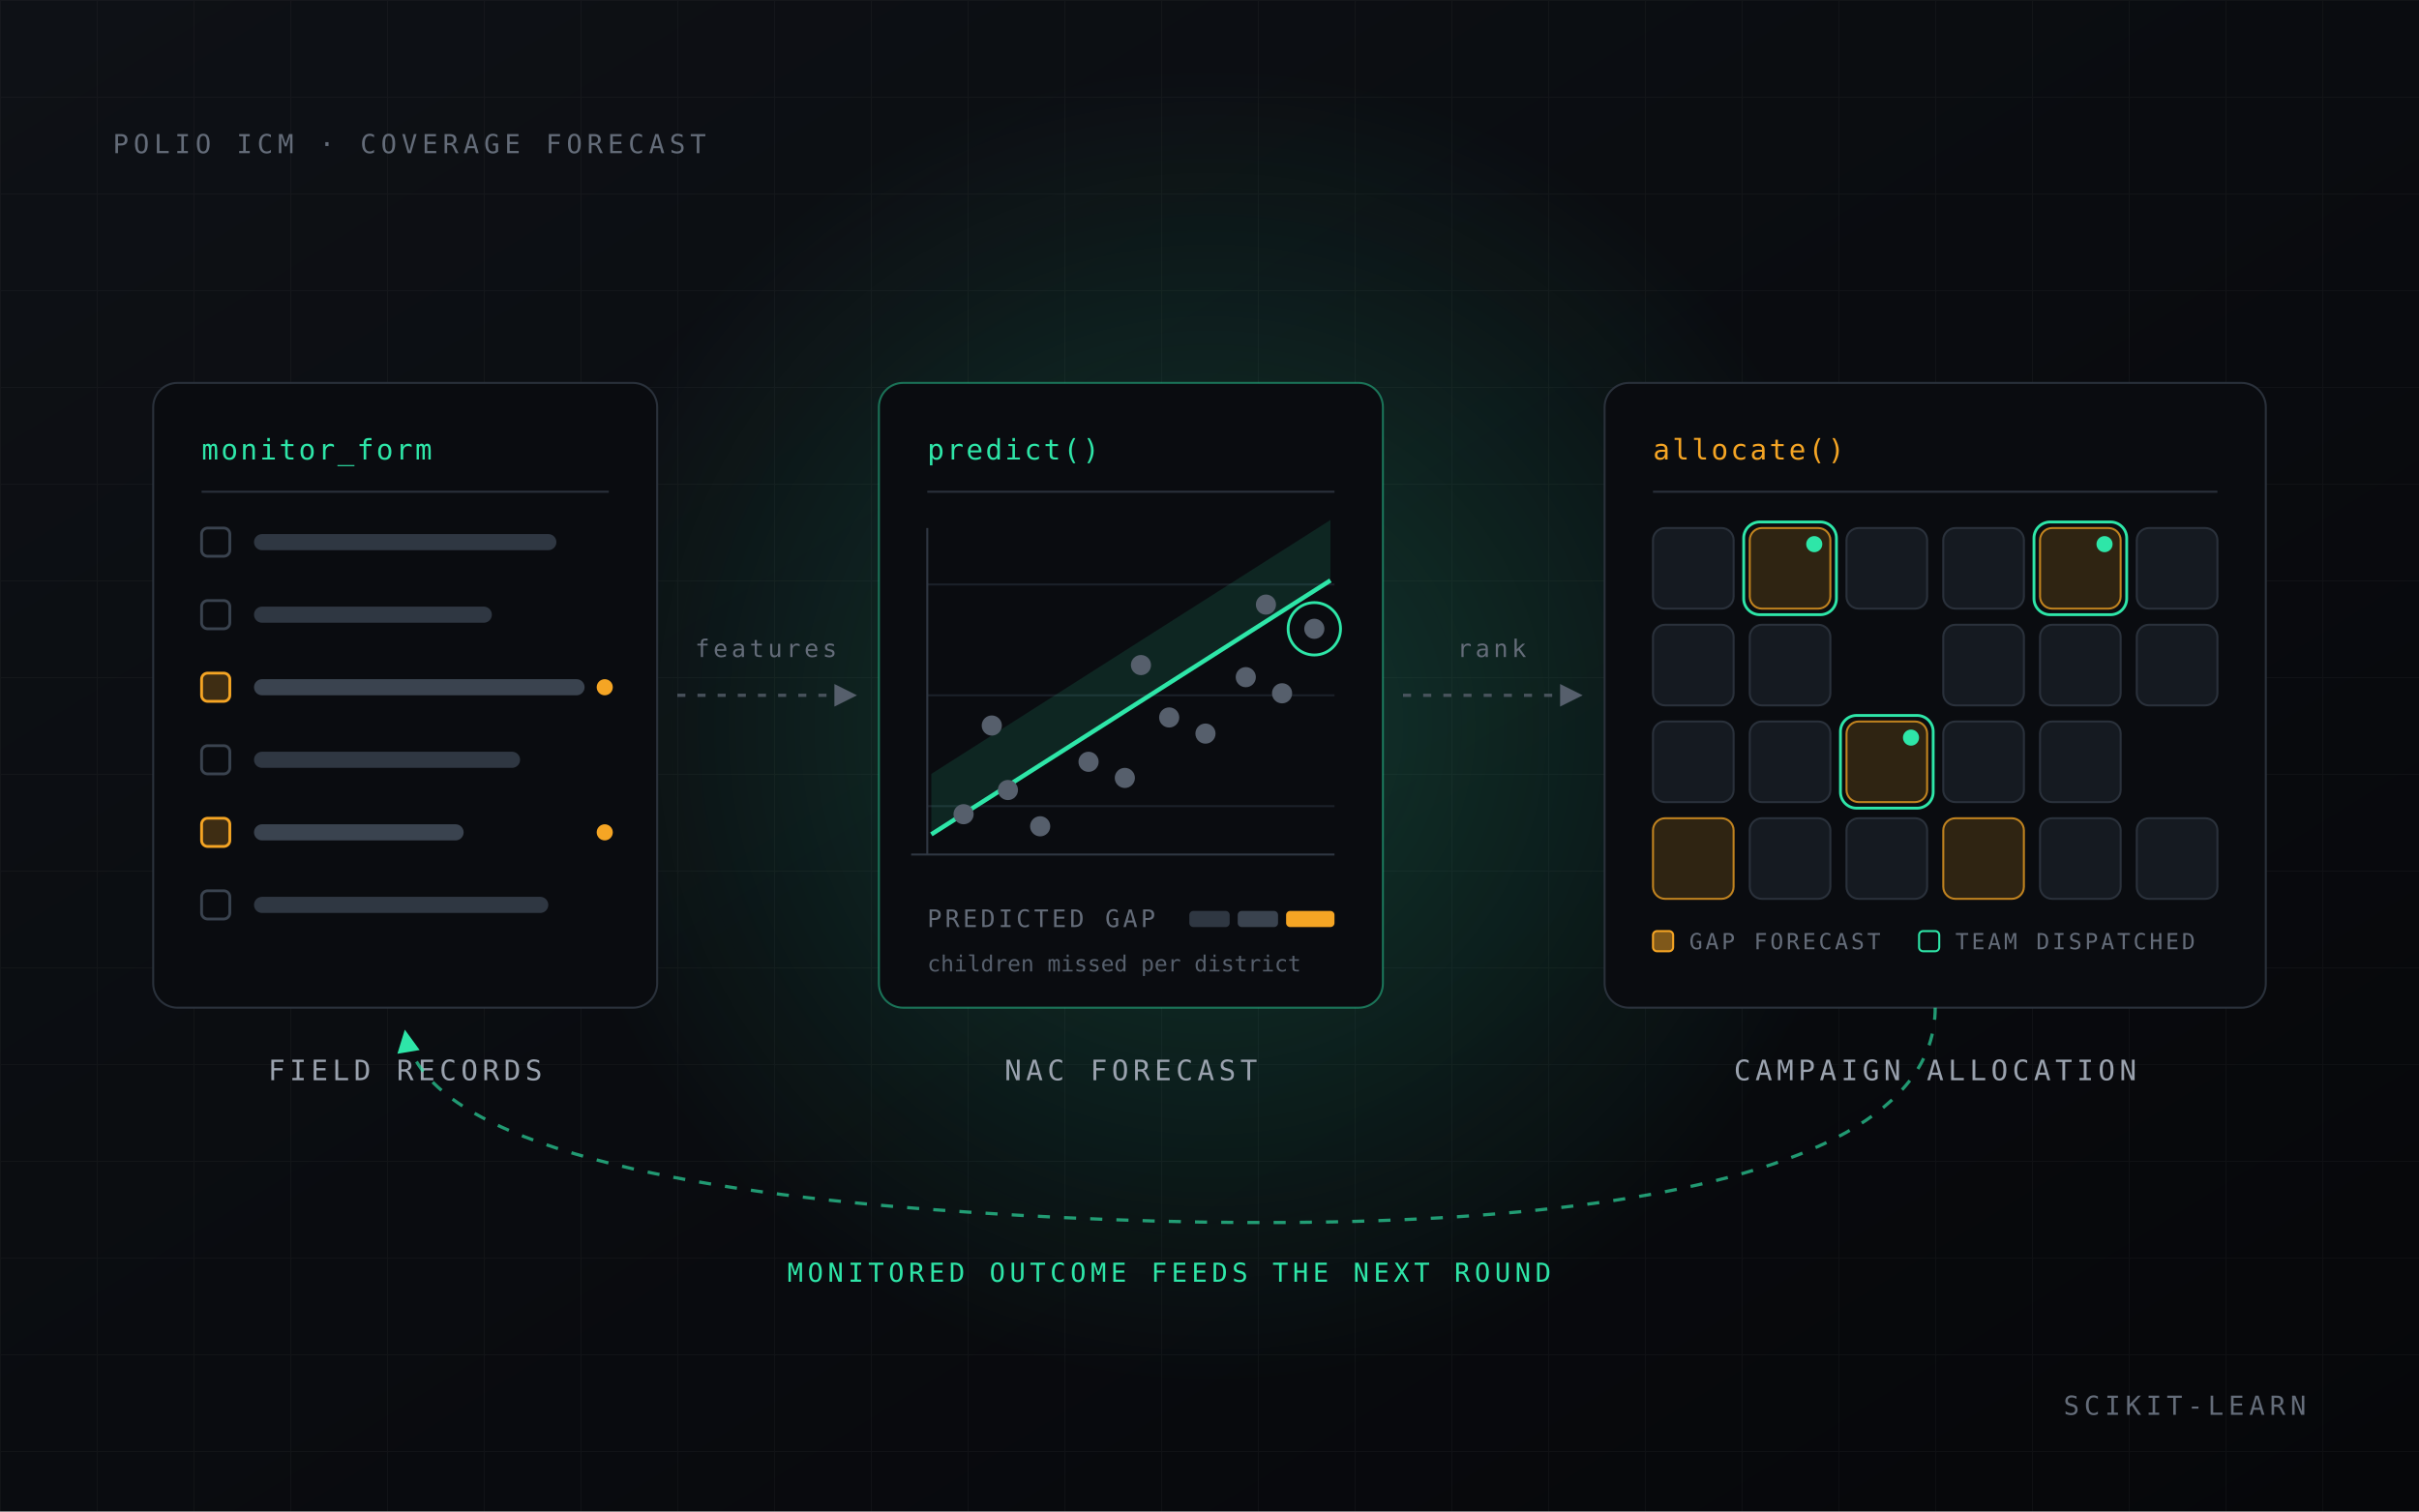
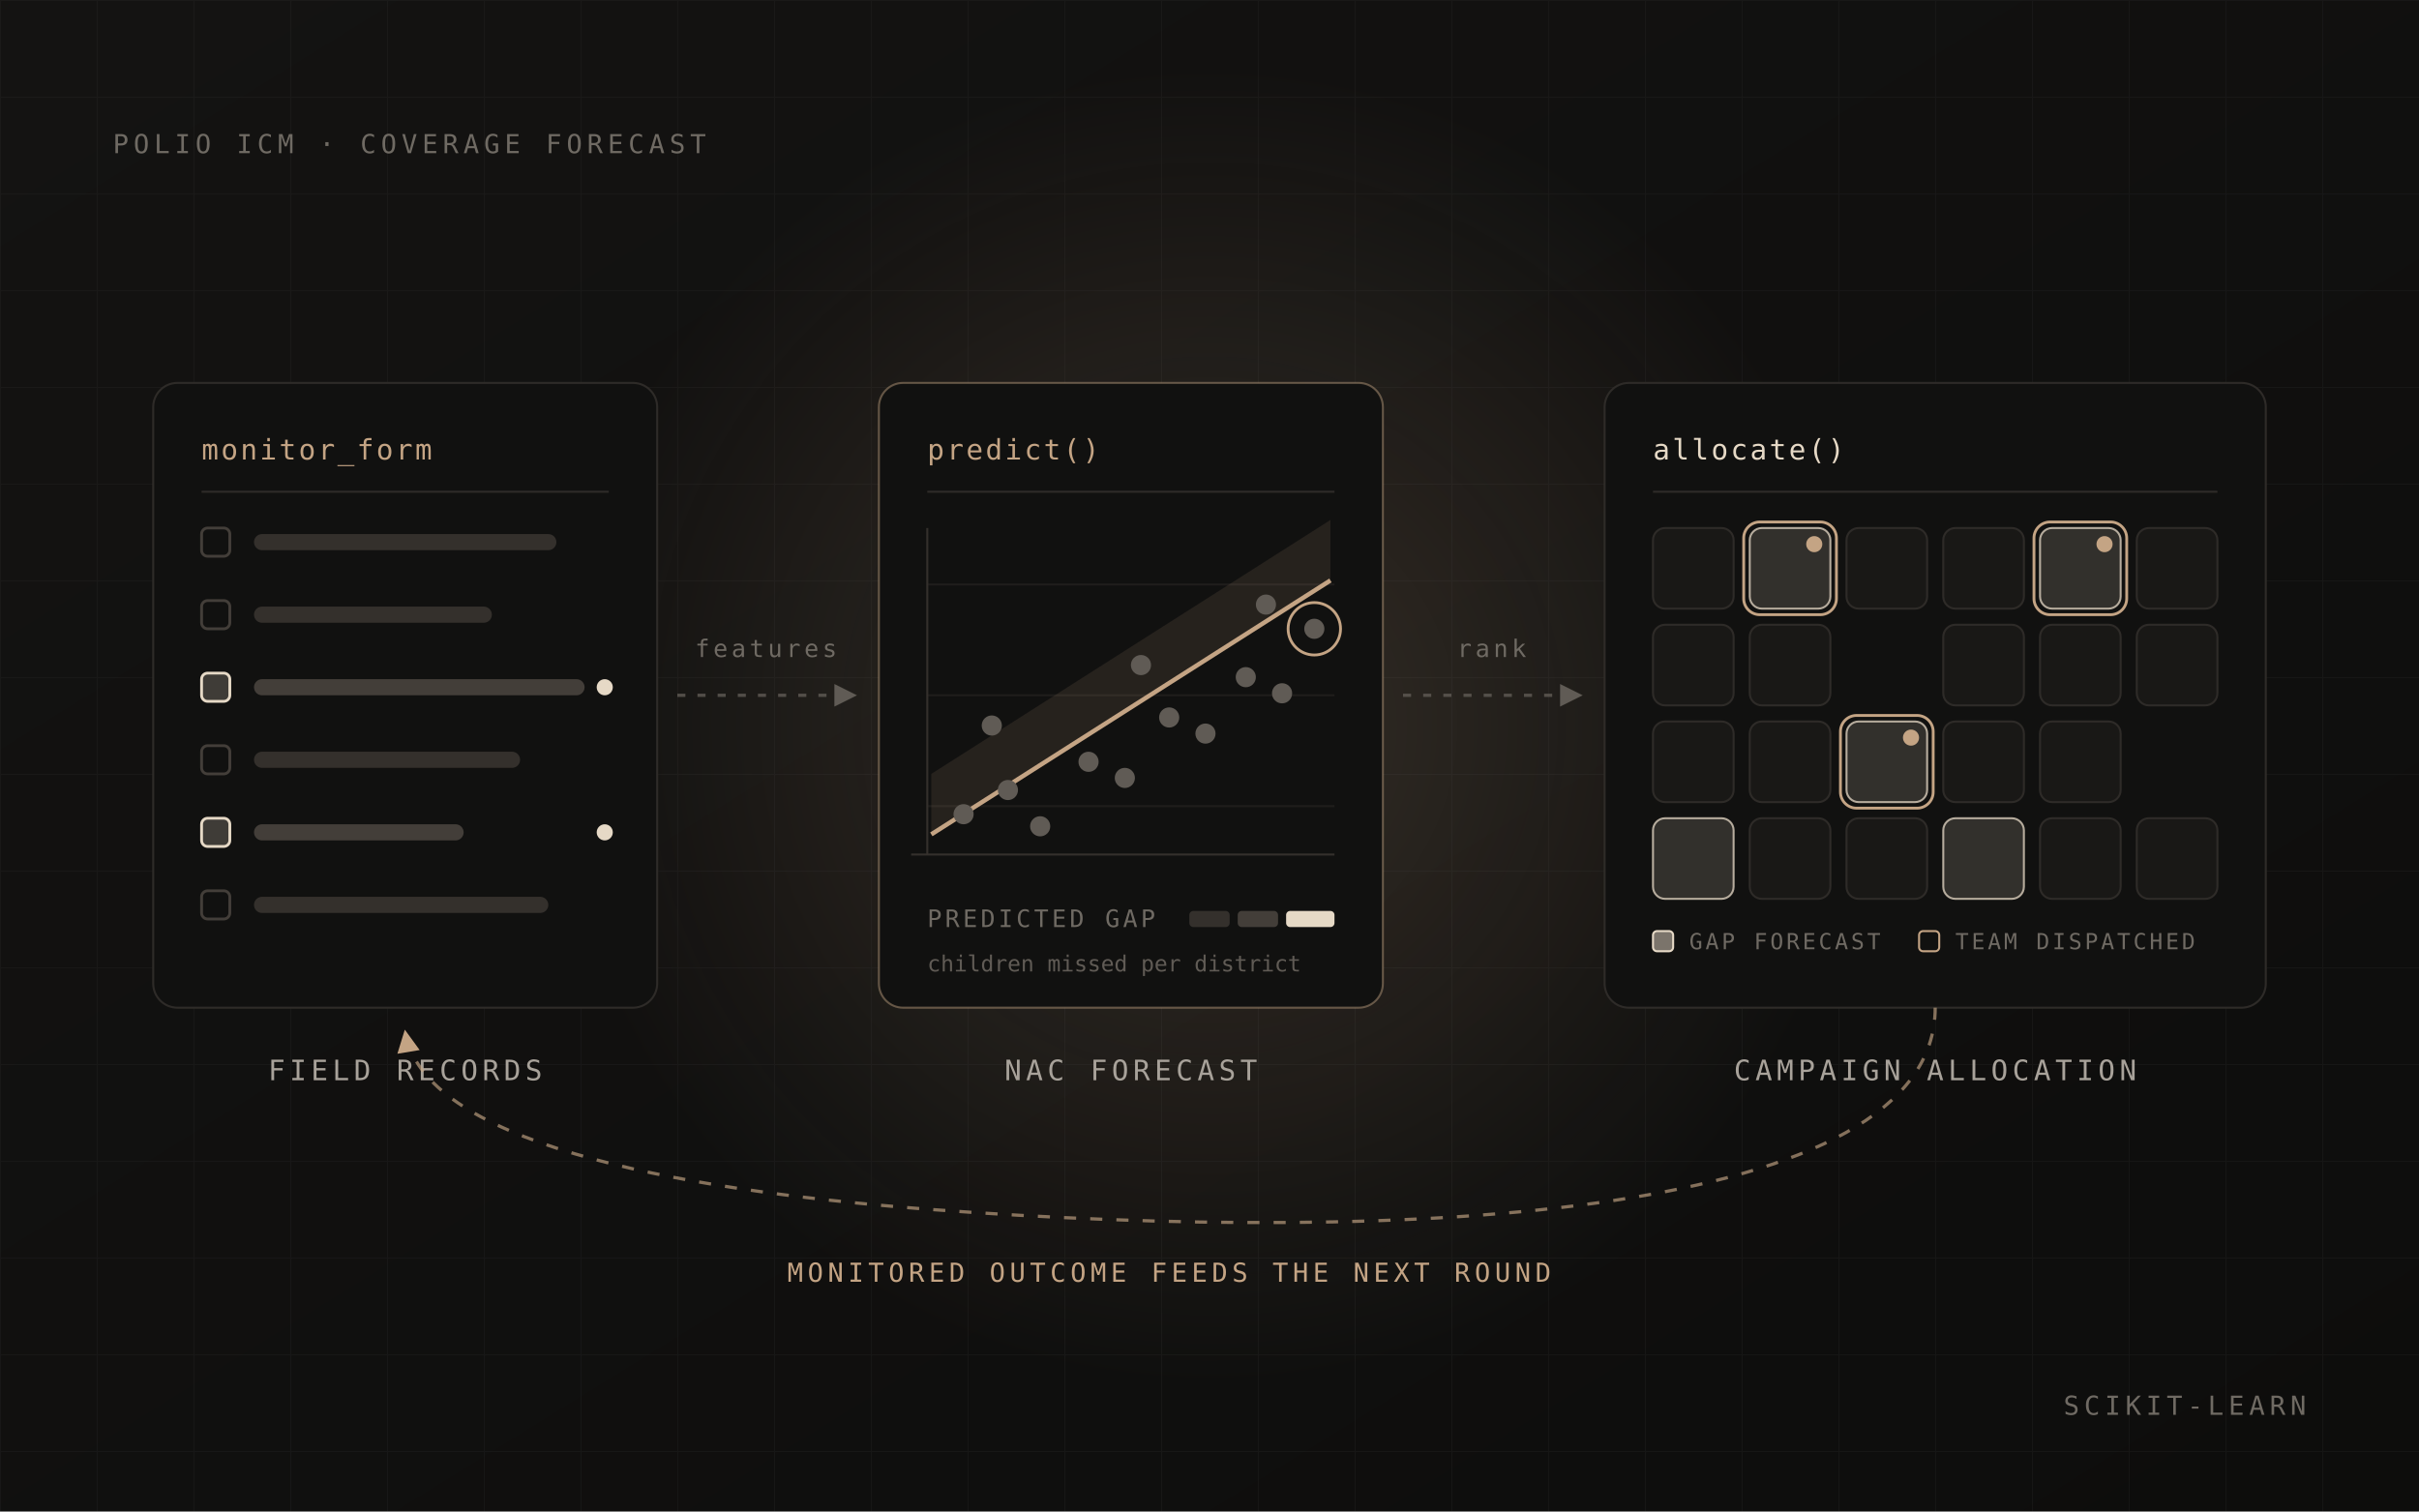
<svg xmlns="http://www.w3.org/2000/svg" viewBox="0 0 1200 750" role="img" aria-label="Field monitoring records feeding a forecast model whose output drives campaign resource allocation">
  <style>
    @keyframes dashflow { to { stroke-dashoffset: -40; } }
    @keyframes pulse { 0%,100% { opacity:.16 } 50% { opacity:.5 } }
    @keyframes blink { 0%,100% { opacity:1 } 50% { opacity:.3 } }
    @keyframes bar { 0%,100% { transform:scaleY(.55) } 50% { transform:scaleY(1) } }
    @keyframes glow { 0%,100% { opacity:.55 } 50% { opacity:1 } }
    @keyframes wk { 0%,100% { opacity:.72 } 50% { opacity:1 } }
    @keyframes ring { 0%,100% { opacity:.45 } 50% { opacity:1 } }
    @keyframes evals { 0%,100% { transform:scaleY(.9) } 50% { transform:scaleY(1.06) } }
    .flow { animation: dashflow 1.5s linear infinite; }
    .flow-slow { animation: dashflow 3s linear infinite; }
    .pulse { animation: pulse 3.6s ease-in-out infinite; }
    .blink { animation: blink 2.2s ease-in-out infinite; }
    .glow { animation: glow 2.8s ease-in-out infinite; }
    .wk { animation: wk 3s ease-in-out infinite; }
    .ring { animation: ring 4.2s ease-in-out infinite; }
    .bar { transform-box: fill-box; transform-origin: center; animation: bar 1.9s ease-in-out infinite; }
    .evalbar { transform-box: fill-box; transform-origin: top center; animation: evals 4.5s ease-in-out infinite; }
    @media (prefers-reduced-motion: reduce) { * { animation: none !important; } }
  </style>
  <defs>
    <linearGradient id="pm-bg" x1="0" y1="0" x2="1" y2="1">
-       <stop offset="0" stop-color="#0E1116" />
-       <stop offset="1" stop-color="#06070A" />
+       <stop offset="0" stop-color="#141312" />
+       <stop offset="1" stop-color="#0D0D0C" />
    </linearGradient>
    <pattern id="pm-grid" width="48" height="48" patternUnits="userSpaceOnUse">
      <path d="M48 0H0V48" fill="none" stroke="#FFFFFF" stroke-opacity=".035" stroke-width="1" />
    </pattern>
    <radialGradient id="pm-glow" cx=".5" cy=".5" r=".5">
-       <stop offset="0" stop-color="#2EE6A8" stop-opacity=".2" />
-       <stop offset="1" stop-color="#2EE6A8" stop-opacity="0" />
+       <stop offset="0" stop-color="#C4A484" stop-opacity=".2" />
+       <stop offset="1" stop-color="#C4A484" stop-opacity="0" />
    </radialGradient>
    <marker id="pm-ar" viewBox="0 0 10 10" refX="9" refY="5" markerWidth="7" markerHeight="7" orient="auto-start-reverse">
-       <path d="M0 0 10 5 0 10z" fill="#565F6C" />
+       <path d="M0 0 10 5 0 10z" fill="#605B55" />
    </marker>
    <marker id="pm-arg" viewBox="0 0 10 10" refX="9" refY="5" markerWidth="7" markerHeight="7" orient="auto-start-reverse">
-       <path d="M0 0 10 5 0 10z" fill="#2EE6A8" />
+       <path d="M0 0 10 5 0 10z" fill="#C4A484" />
    </marker>
  </defs>
  <rect width="1200" height="750" fill="url(#pm-bg)" />
  <rect width="1200" height="750" fill="url(#pm-grid)" />
  <circle class="glow" cx="600" cy="360" r="330" fill="url(#pm-glow)" />
  <g font-family="ui-monospace,'JetBrains Mono',monospace">
-     <rect x="76" y="190" width="250" height="310" rx="12" fill="#0A0C10" stroke="#2A313B" />
-     <text x="100" y="228" font-size="14" letter-spacing="1.2" fill="#2EE6A8">monitor_form</text>
-     <line x1="100" y1="244" x2="302" y2="244" stroke="#2A313B" />
+     <rect x="76" y="190" width="250" height="310" rx="12" fill="#111110" stroke="#2E2B28" />
+     <text x="100" y="228" font-size="14" letter-spacing="1.2" fill="#C4A484">monitor_form</text>
+     <line x1="100" y1="244" x2="302" y2="244" stroke="#2E2B28" />
    <g>
-       <rect x="100" y="262" width="14" height="14" rx="3" fill="none" stroke="#3A434F" stroke-width="1.4" />
-       <rect class="wk" x="126" y="265" width="150" height="8" rx="4" fill="#2F3742" />
+       <rect x="100" y="262" width="14" height="14" rx="3" fill="none" stroke="#433E39" stroke-width="1.4" />
+       <rect class="wk" x="126" y="265" width="150" height="8" rx="4" fill="#34302C" />
    </g>
    <g>
-       <rect x="100" y="298" width="14" height="14" rx="3" fill="none" stroke="#3A434F" stroke-width="1.4" />
-       <rect class="wk" style="animation-delay:.5s" x="126" y="301" width="118" height="8" rx="4" fill="#2F3742" />
+       <rect x="100" y="298" width="14" height="14" rx="3" fill="none" stroke="#433E39" stroke-width="1.4" />
+       <rect class="wk" style="animation-delay:.5s" x="126" y="301" width="118" height="8" rx="4" fill="#34302C" />
    </g>
    <g>
-       <rect x="100" y="334" width="14" height="14" rx="3" fill="#F5A524" fill-opacity=".22" stroke="#F5A524" stroke-width="1.4" />
-       <rect class="wk" style="animation-delay:1s" x="126" y="337" width="164" height="8" rx="4" fill="#3A434F" />
-       <circle class="blink" cx="300" cy="341" r="4" fill="#F5A524" />
+       <rect x="100" y="334" width="14" height="14" rx="3" fill="#E6D9C6" fill-opacity=".22" stroke="#E6D9C6" stroke-width="1.4" />
+       <rect class="wk" style="animation-delay:1s" x="126" y="337" width="164" height="8" rx="4" fill="#433E39" />
+       <circle class="blink" cx="300" cy="341" r="4" fill="#E6D9C6" />
    </g>
    <g>
-       <rect x="100" y="370" width="14" height="14" rx="3" fill="none" stroke="#3A434F" stroke-width="1.4" />
-       <rect class="wk" style="animation-delay:1.5s" x="126" y="373" width="132" height="8" rx="4" fill="#2F3742" />
+       <rect x="100" y="370" width="14" height="14" rx="3" fill="none" stroke="#433E39" stroke-width="1.4" />
+       <rect class="wk" style="animation-delay:1.5s" x="126" y="373" width="132" height="8" rx="4" fill="#34302C" />
    </g>
    <g>
-       <rect x="100" y="406" width="14" height="14" rx="3" fill="#F5A524" fill-opacity=".22" stroke="#F5A524" stroke-width="1.4" />
-       <rect class="wk" style="animation-delay:2s" x="126" y="409" width="104" height="8" rx="4" fill="#3A434F" />
-       <circle class="blink" style="animation-delay:.8s" cx="300" cy="413" r="4" fill="#F5A524" />
+       <rect x="100" y="406" width="14" height="14" rx="3" fill="#E6D9C6" fill-opacity=".22" stroke="#E6D9C6" stroke-width="1.4" />
+       <rect class="wk" style="animation-delay:2s" x="126" y="409" width="104" height="8" rx="4" fill="#433E39" />
+       <circle class="blink" style="animation-delay:.8s" cx="300" cy="413" r="4" fill="#E6D9C6" />
    </g>
    <g>
-       <rect x="100" y="442" width="14" height="14" rx="3" fill="none" stroke="#3A434F" stroke-width="1.4" />
-       <rect class="wk" style="animation-delay:2.5s" x="126" y="445" width="146" height="8" rx="4" fill="#2F3742" />
+       <rect x="100" y="442" width="14" height="14" rx="3" fill="none" stroke="#433E39" stroke-width="1.4" />
+       <rect class="wk" style="animation-delay:2.5s" x="126" y="445" width="146" height="8" rx="4" fill="#34302C" />
    </g>
-     <text x="201" y="536" text-anchor="middle" font-size="14" letter-spacing="2.2" fill="#9AA2AE">FIELD RECORDS</text>
+     <text x="201" y="536" text-anchor="middle" font-size="14" letter-spacing="2.2" fill="#A8A29A">FIELD RECORDS</text>
  </g>
-   <path class="flow" d="M336 345 H 424" fill="none" stroke="#565F6C" stroke-opacity=".8" stroke-width="1.6" stroke-dasharray="4 6" marker-end="url(#pm-ar)" />
-   <text x="380" y="326" text-anchor="middle" font-family="ui-monospace,'JetBrains Mono',monospace" font-size="12" letter-spacing="1.8" fill="#646C79">features</text>
+   <path class="flow" d="M336 345 H 424" fill="none" stroke="#605B55" stroke-opacity=".8" stroke-width="1.6" stroke-dasharray="4 6" marker-end="url(#pm-ar)" />
+   <text x="380" y="326" text-anchor="middle" font-family="ui-monospace,'JetBrains Mono',monospace" font-size="12" letter-spacing="1.8" fill="#6F6A63">features</text>
  <g font-family="ui-monospace,'JetBrains Mono',monospace">
-     <rect x="436" y="190" width="250" height="310" rx="12" fill="#0A0C10" stroke="#2EE6A8" stroke-opacity=".45" />
-     <text x="460" y="228" font-size="14" letter-spacing="1.2" fill="#2EE6A8">predict()</text>
-     <line x1="460" y1="244" x2="662" y2="244" stroke="#2A313B" />
-     <g stroke="#1B2129">
+     <rect x="436" y="190" width="250" height="310" rx="12" fill="#111110" stroke="#C4A484" stroke-opacity=".45" />
+     <text x="460" y="228" font-size="14" letter-spacing="1.2" fill="#C4A484">predict()</text>
+     <line x1="460" y1="244" x2="662" y2="244" stroke="#2E2B28" />
+     <g stroke="#1F1D1B">
      <line x1="460" y1="290" x2="662" y2="290" />
      <line x1="460" y1="345" x2="662" y2="345" />
      <line x1="460" y1="400" x2="662" y2="400" />
    </g>
-     <line x1="460" y1="262" x2="460" y2="424" stroke="#2F3742" />
-     <line x1="452" y1="424" x2="662" y2="424" stroke="#2F3742" />
-     <path class="pulse" d="M462 414 L 660 288 L 660 258 L 462 384 Z" fill="#2EE6A8" fill-opacity=".12" />
-     <path d="M462 414 L 660 288" fill="none" stroke="#2EE6A8" stroke-width="2.2" />
-     <g class="wk" fill="#565F6C">
+     <line x1="460" y1="262" x2="460" y2="424" stroke="#34302C" />
+     <line x1="452" y1="424" x2="662" y2="424" stroke="#34302C" />
+     <path class="pulse" d="M462 414 L 660 288 L 660 258 L 462 384 Z" fill="#C4A484" fill-opacity=".12" />
+     <path d="M462 414 L 660 288" fill="none" stroke="#C4A484" stroke-width="2.2" />
+     <g class="wk" fill="#605B55">
      <circle cx="478" cy="404" r="5" />
      <circle cx="500" cy="392" r="5" />
      <circle cx="516" cy="410" r="5" />
      <circle cx="540" cy="378" r="5" />
      <circle cx="558" cy="386" r="5" />
      <circle cx="580" cy="356" r="5" />
      <circle cx="598" cy="364" r="5" />
      <circle cx="618" cy="336" r="5" />
      <circle cx="636" cy="344" r="5" />
      <circle cx="652" cy="312" r="5" />
      <circle cx="492" cy="360" r="5" />
      <circle cx="566" cy="330" r="5" />
      <circle cx="628" cy="300" r="5" />
    </g>
-     <circle class="ring" cx="652" cy="312" r="13" fill="none" stroke="#2EE6A8" stroke-width="1.4" />
-     <text x="460" y="460" font-size="12" letter-spacing="1.6" fill="#646C79">PREDICTED GAP</text>
+     <circle class="ring" cx="652" cy="312" r="13" fill="none" stroke="#C4A484" stroke-width="1.4" />
+     <text x="460" y="460" font-size="12" letter-spacing="1.6" fill="#6F6A63">PREDICTED GAP</text>
    <g>
-       <rect x="590" y="452" width="20" height="8" rx="2" fill="#2F3742" />
-       <rect x="614" y="452" width="20" height="8" rx="2" fill="#3A434F" />
-       <rect class="blink" x="638" y="452" width="24" height="8" rx="2" fill="#F5A524" />
+       <rect x="590" y="452" width="20" height="8" rx="2" fill="#34302C" />
+       <rect x="614" y="452" width="20" height="8" rx="2" fill="#433E39" />
+       <rect class="blink" x="638" y="452" width="24" height="8" rx="2" fill="#E6D9C6" />
    </g>
-     <text x="460" y="482" font-size="11" fill="#565F6C">children missed per district</text>
-     <text x="561" y="536" text-anchor="middle" font-size="14" letter-spacing="2.2" fill="#9AA2AE">NAC FORECAST</text>
+     <text x="460" y="482" font-size="11" fill="#605B55">children missed per district</text>
+     <text x="561" y="536" text-anchor="middle" font-size="14" letter-spacing="2.2" fill="#A8A29A">NAC FORECAST</text>
  </g>
-   <path class="flow" d="M696 345 H 784" fill="none" stroke="#565F6C" stroke-opacity=".8" stroke-width="1.6" stroke-dasharray="4 6" marker-end="url(#pm-ar)" />
-   <text x="740" y="326" text-anchor="middle" font-family="ui-monospace,'JetBrains Mono',monospace" font-size="12" letter-spacing="1.8" fill="#646C79">rank</text>
+   <path class="flow" d="M696 345 H 784" fill="none" stroke="#605B55" stroke-opacity=".8" stroke-width="1.6" stroke-dasharray="4 6" marker-end="url(#pm-ar)" />
+   <text x="740" y="326" text-anchor="middle" font-family="ui-monospace,'JetBrains Mono',monospace" font-size="12" letter-spacing="1.8" fill="#6F6A63">rank</text>
  <g font-family="ui-monospace,'JetBrains Mono',monospace">
-     <rect x="796" y="190" width="328" height="310" rx="12" fill="#0A0C10" stroke="#2A313B" />
-     <text x="820" y="228" font-size="14" letter-spacing="1.2" fill="#F5A524">allocate()</text>
-     <line x1="820" y1="244" x2="1100" y2="244" stroke="#2A313B" />
-     <g fill="#151A21" stroke="#2A313B">
+     <rect x="796" y="190" width="328" height="310" rx="12" fill="#111110" stroke="#2E2B28" />
+     <text x="820" y="228" font-size="14" letter-spacing="1.2" fill="#E6D9C6">allocate()</text>
+     <line x1="820" y1="244" x2="1100" y2="244" stroke="#2E2B28" />
+     <g fill="#191816" stroke="#2E2B28">
      <rect x="820" y="262" width="40" height="40" rx="6" />
      <rect x="916" y="262" width="40" height="40" rx="6" />
      <rect x="964" y="262" width="40" height="40" rx="6" />
      <rect x="1060" y="262" width="40" height="40" rx="6" />
      <rect x="820" y="310" width="40" height="40" rx="6" />
      <rect x="868" y="310" width="40" height="40" rx="6" />
      <rect x="964" y="310" width="40" height="40" rx="6" />
      <rect x="1012" y="310" width="40" height="40" rx="6" />
      <rect x="1060" y="310" width="40" height="40" rx="6" />
      <rect x="820" y="358" width="40" height="40" rx="6" />
      <rect x="868" y="358" width="40" height="40" rx="6" />
      <rect x="964" y="358" width="40" height="40" rx="6" />
      <rect x="1012" y="358" width="40" height="40" rx="6" />
      <rect x="868" y="406" width="40" height="40" rx="6" />
      <rect x="916" y="406" width="40" height="40" rx="6" />
      <rect x="1012" y="406" width="40" height="40" rx="6" />
      <rect x="1060" y="406" width="40" height="40" rx="6" />
    </g>
-     <g fill="#F5A524" fill-opacity=".16" stroke="#F5A524" stroke-opacity=".75">
+     <g fill="#E6D9C6" fill-opacity=".16" stroke="#E6D9C6" stroke-opacity=".75">
      <rect x="868" y="262" width="40" height="40" rx="6" />
      <rect x="1012" y="262" width="40" height="40" rx="6" />
      <rect x="916" y="358" width="40" height="40" rx="6" />
      <rect x="820" y="406" width="40" height="40" rx="6" />
      <rect x="964" y="406" width="40" height="40" rx="6" />
    </g>
-     <g fill="none" stroke="#2EE6A8" stroke-width="1.4">
+     <g fill="none" stroke="#C4A484" stroke-width="1.4">
      <rect class="ring" x="865" y="259" width="46" height="46" rx="8" />
      <rect class="ring" style="animation-delay:1.4s" x="1009" y="259" width="46" height="46" rx="8" />
      <rect class="ring" style="animation-delay:2.8s" x="913" y="355" width="46" height="46" rx="8" />
    </g>
-     <g fill="#2EE6A8">
+     <g fill="#C4A484">
      <circle class="blink" cx="900" cy="270" r="4" />
      <circle class="blink" style="animation-delay:.7s" cx="1044" cy="270" r="4" />
      <circle class="blink" style="animation-delay:1.4s" cx="948" cy="366" r="4" />
    </g>
    <g font-size="11" letter-spacing="1.4">
-       <rect x="820" y="462" width="10" height="10" rx="2" fill="#F5A524" fill-opacity=".5" stroke="#F5A524" />
-       <text x="838" y="471" fill="#646C79">GAP FORECAST</text>
-       <rect x="952" y="462" width="10" height="10" rx="2" fill="none" stroke="#2EE6A8" />
-       <text x="970" y="471" fill="#646C79">TEAM DISPATCHED</text>
+       <rect x="820" y="462" width="10" height="10" rx="2" fill="#E6D9C6" fill-opacity=".5" stroke="#E6D9C6" />
+       <text x="838" y="471" fill="#6F6A63">GAP FORECAST</text>
+       <rect x="952" y="462" width="10" height="10" rx="2" fill="none" stroke="#C4A484" />
+       <text x="970" y="471" fill="#6F6A63">TEAM DISPATCHED</text>
    </g>
-     <text x="960" y="536" text-anchor="middle" font-size="14" letter-spacing="2.2" fill="#9AA2AE">CAMPAIGN ALLOCATION</text>
+     <text x="960" y="536" text-anchor="middle" font-size="14" letter-spacing="2.2" fill="#A8A29A">CAMPAIGN ALLOCATION</text>
  </g>
-   <path class="flow-slow" d="M960 500 C 960 604, 700 618, 460 600 C 330 590, 210 566, 201 512" fill="none" stroke="#2EE6A8" stroke-opacity=".65" stroke-width="1.6" stroke-dasharray="6 7" marker-end="url(#pm-arg)" />
-   <text x="580" y="636" text-anchor="middle" font-family="ui-monospace,'JetBrains Mono',monospace" font-size="13" letter-spacing="2.2" fill="#2EE6A8">MONITORED OUTCOME FEEDS THE NEXT ROUND</text>
-   <g font-family="ui-monospace,'JetBrains Mono',monospace" font-size="13" letter-spacing="2.4" fill="#646C79">
+   <path class="flow-slow" d="M960 500 C 960 604, 700 618, 460 600 C 330 590, 210 566, 201 512" fill="none" stroke="#C4A484" stroke-opacity=".65" stroke-width="1.6" stroke-dasharray="6 7" marker-end="url(#pm-arg)" />
+   <text x="580" y="636" text-anchor="middle" font-family="ui-monospace,'JetBrains Mono',monospace" font-size="13" letter-spacing="2.2" fill="#C4A484">MONITORED OUTCOME FEEDS THE NEXT ROUND</text>
+   <g font-family="ui-monospace,'JetBrains Mono',monospace" font-size="13" letter-spacing="2.4" fill="#6F6A63">
    <text x="56" y="76">POLIO ICM · COVERAGE FORECAST</text>
    <text x="1144" y="702" text-anchor="end">SCIKIT-LEARN</text>
  </g>
</svg>
